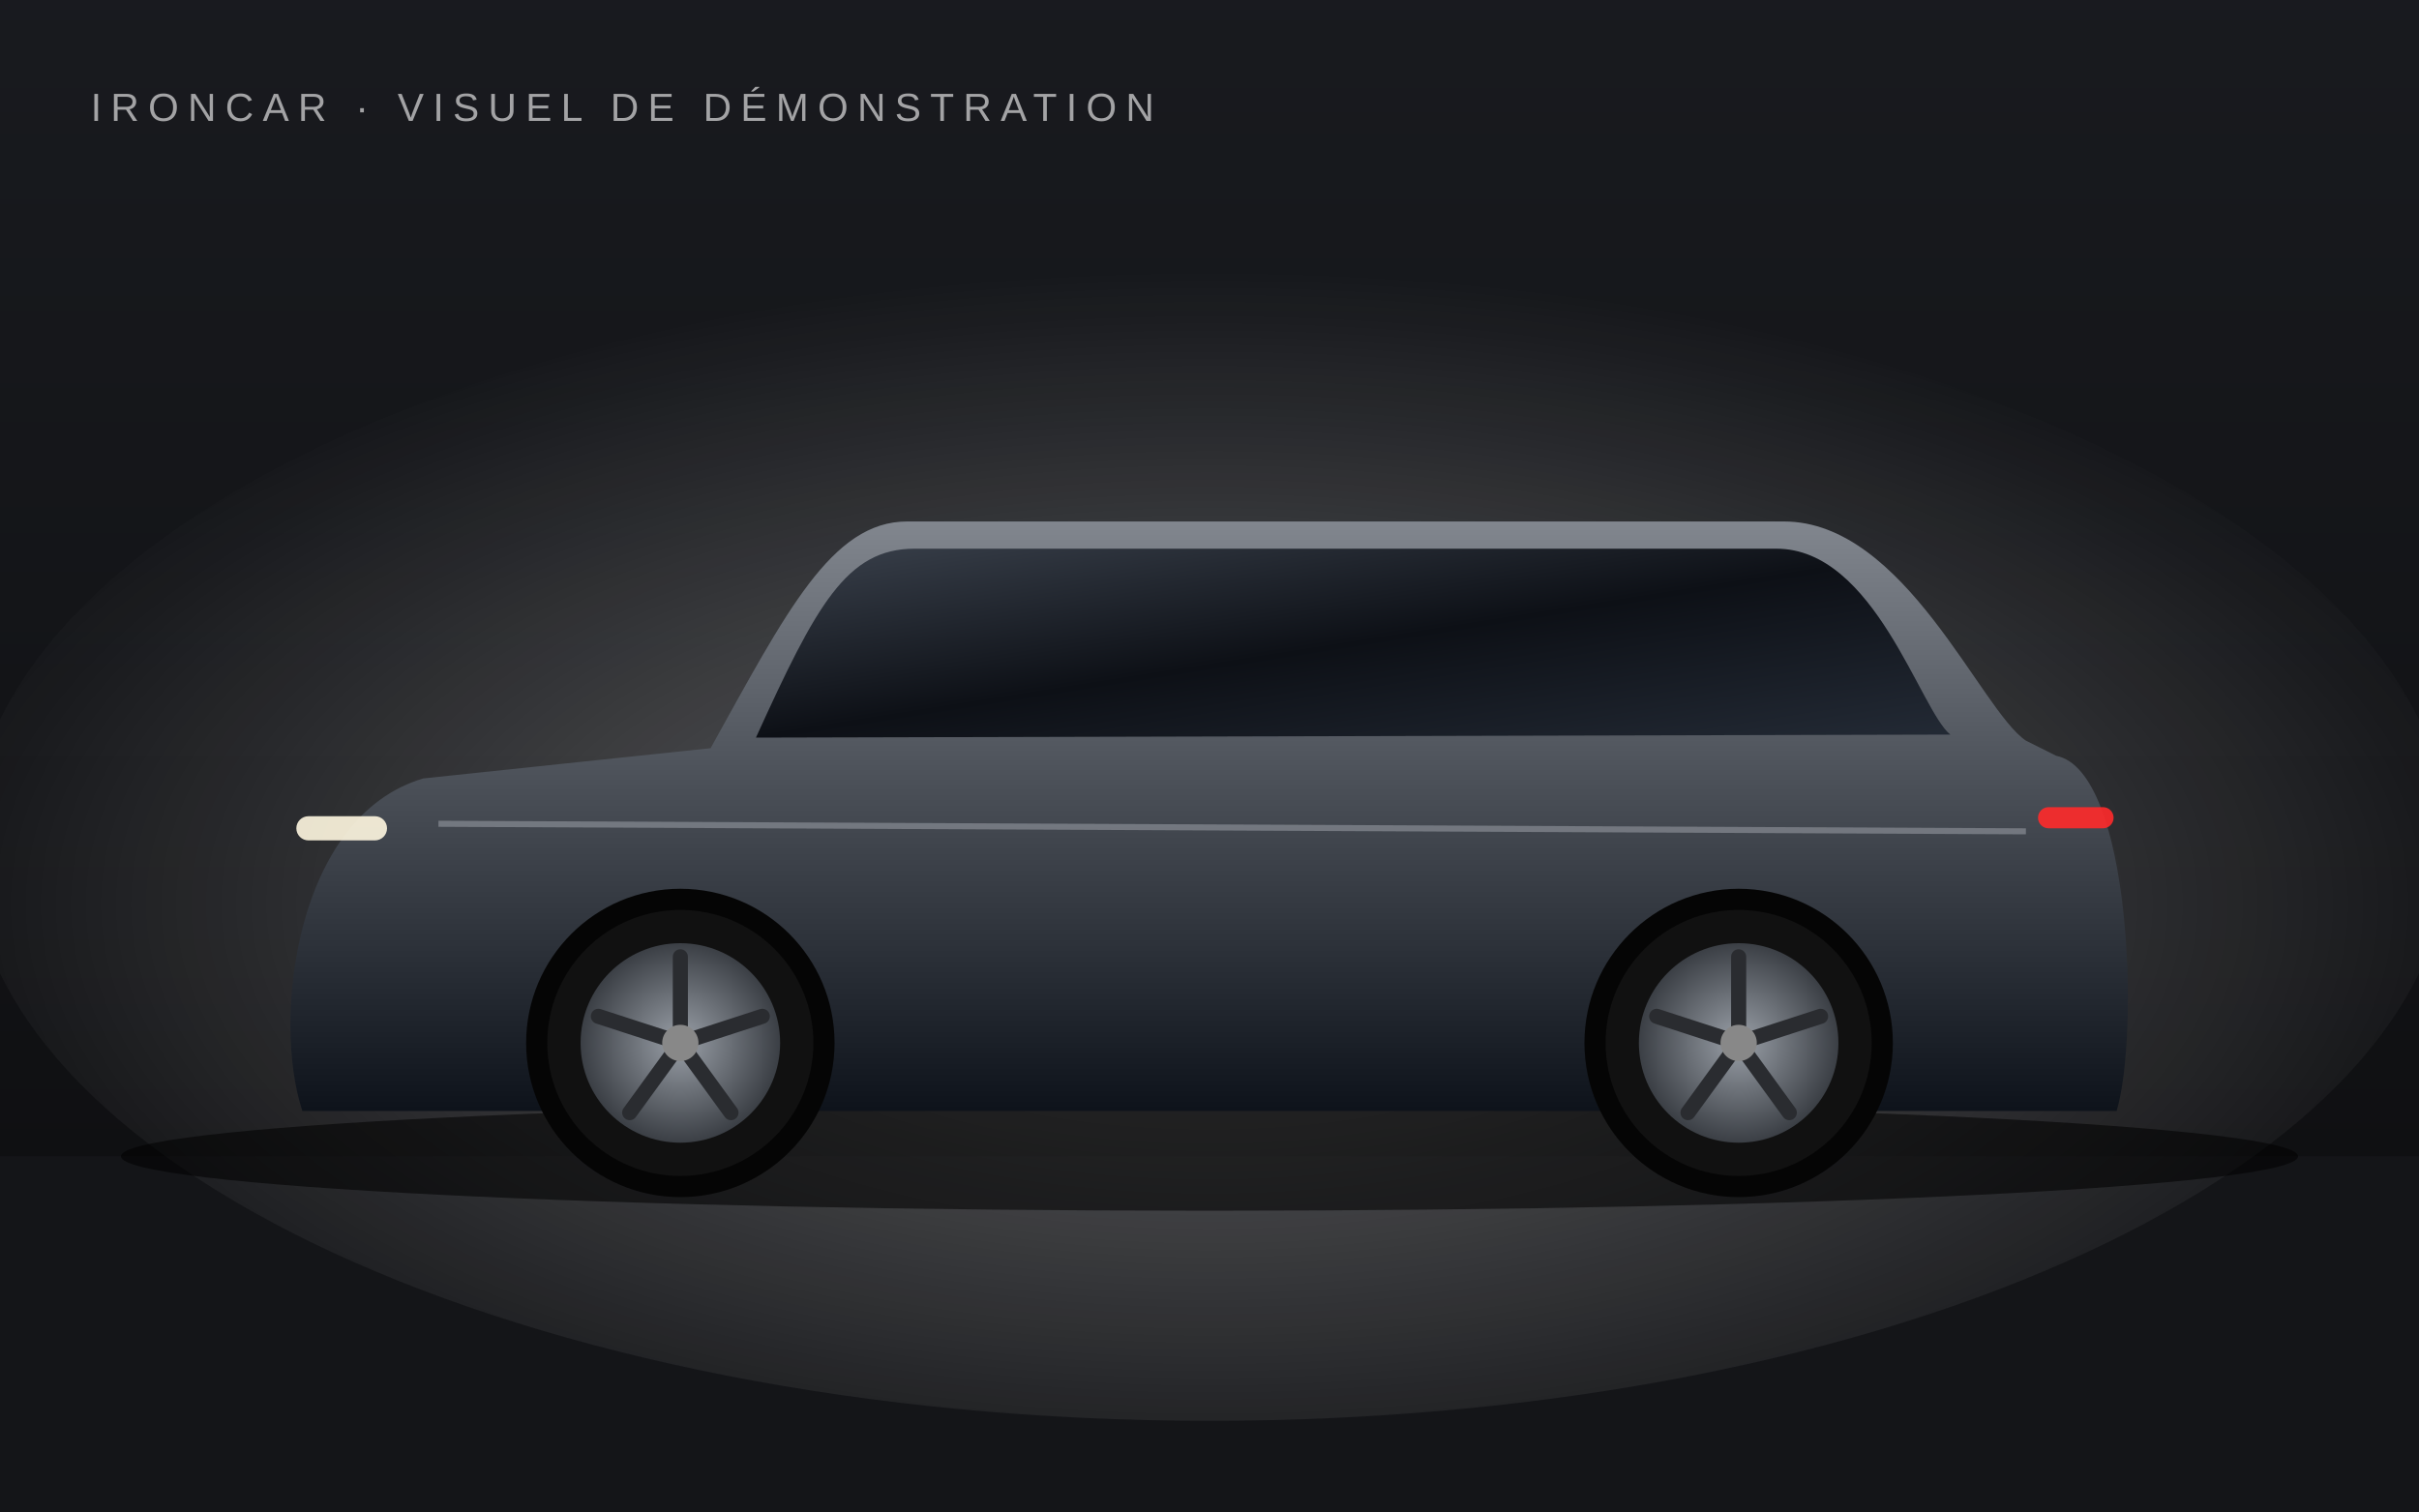
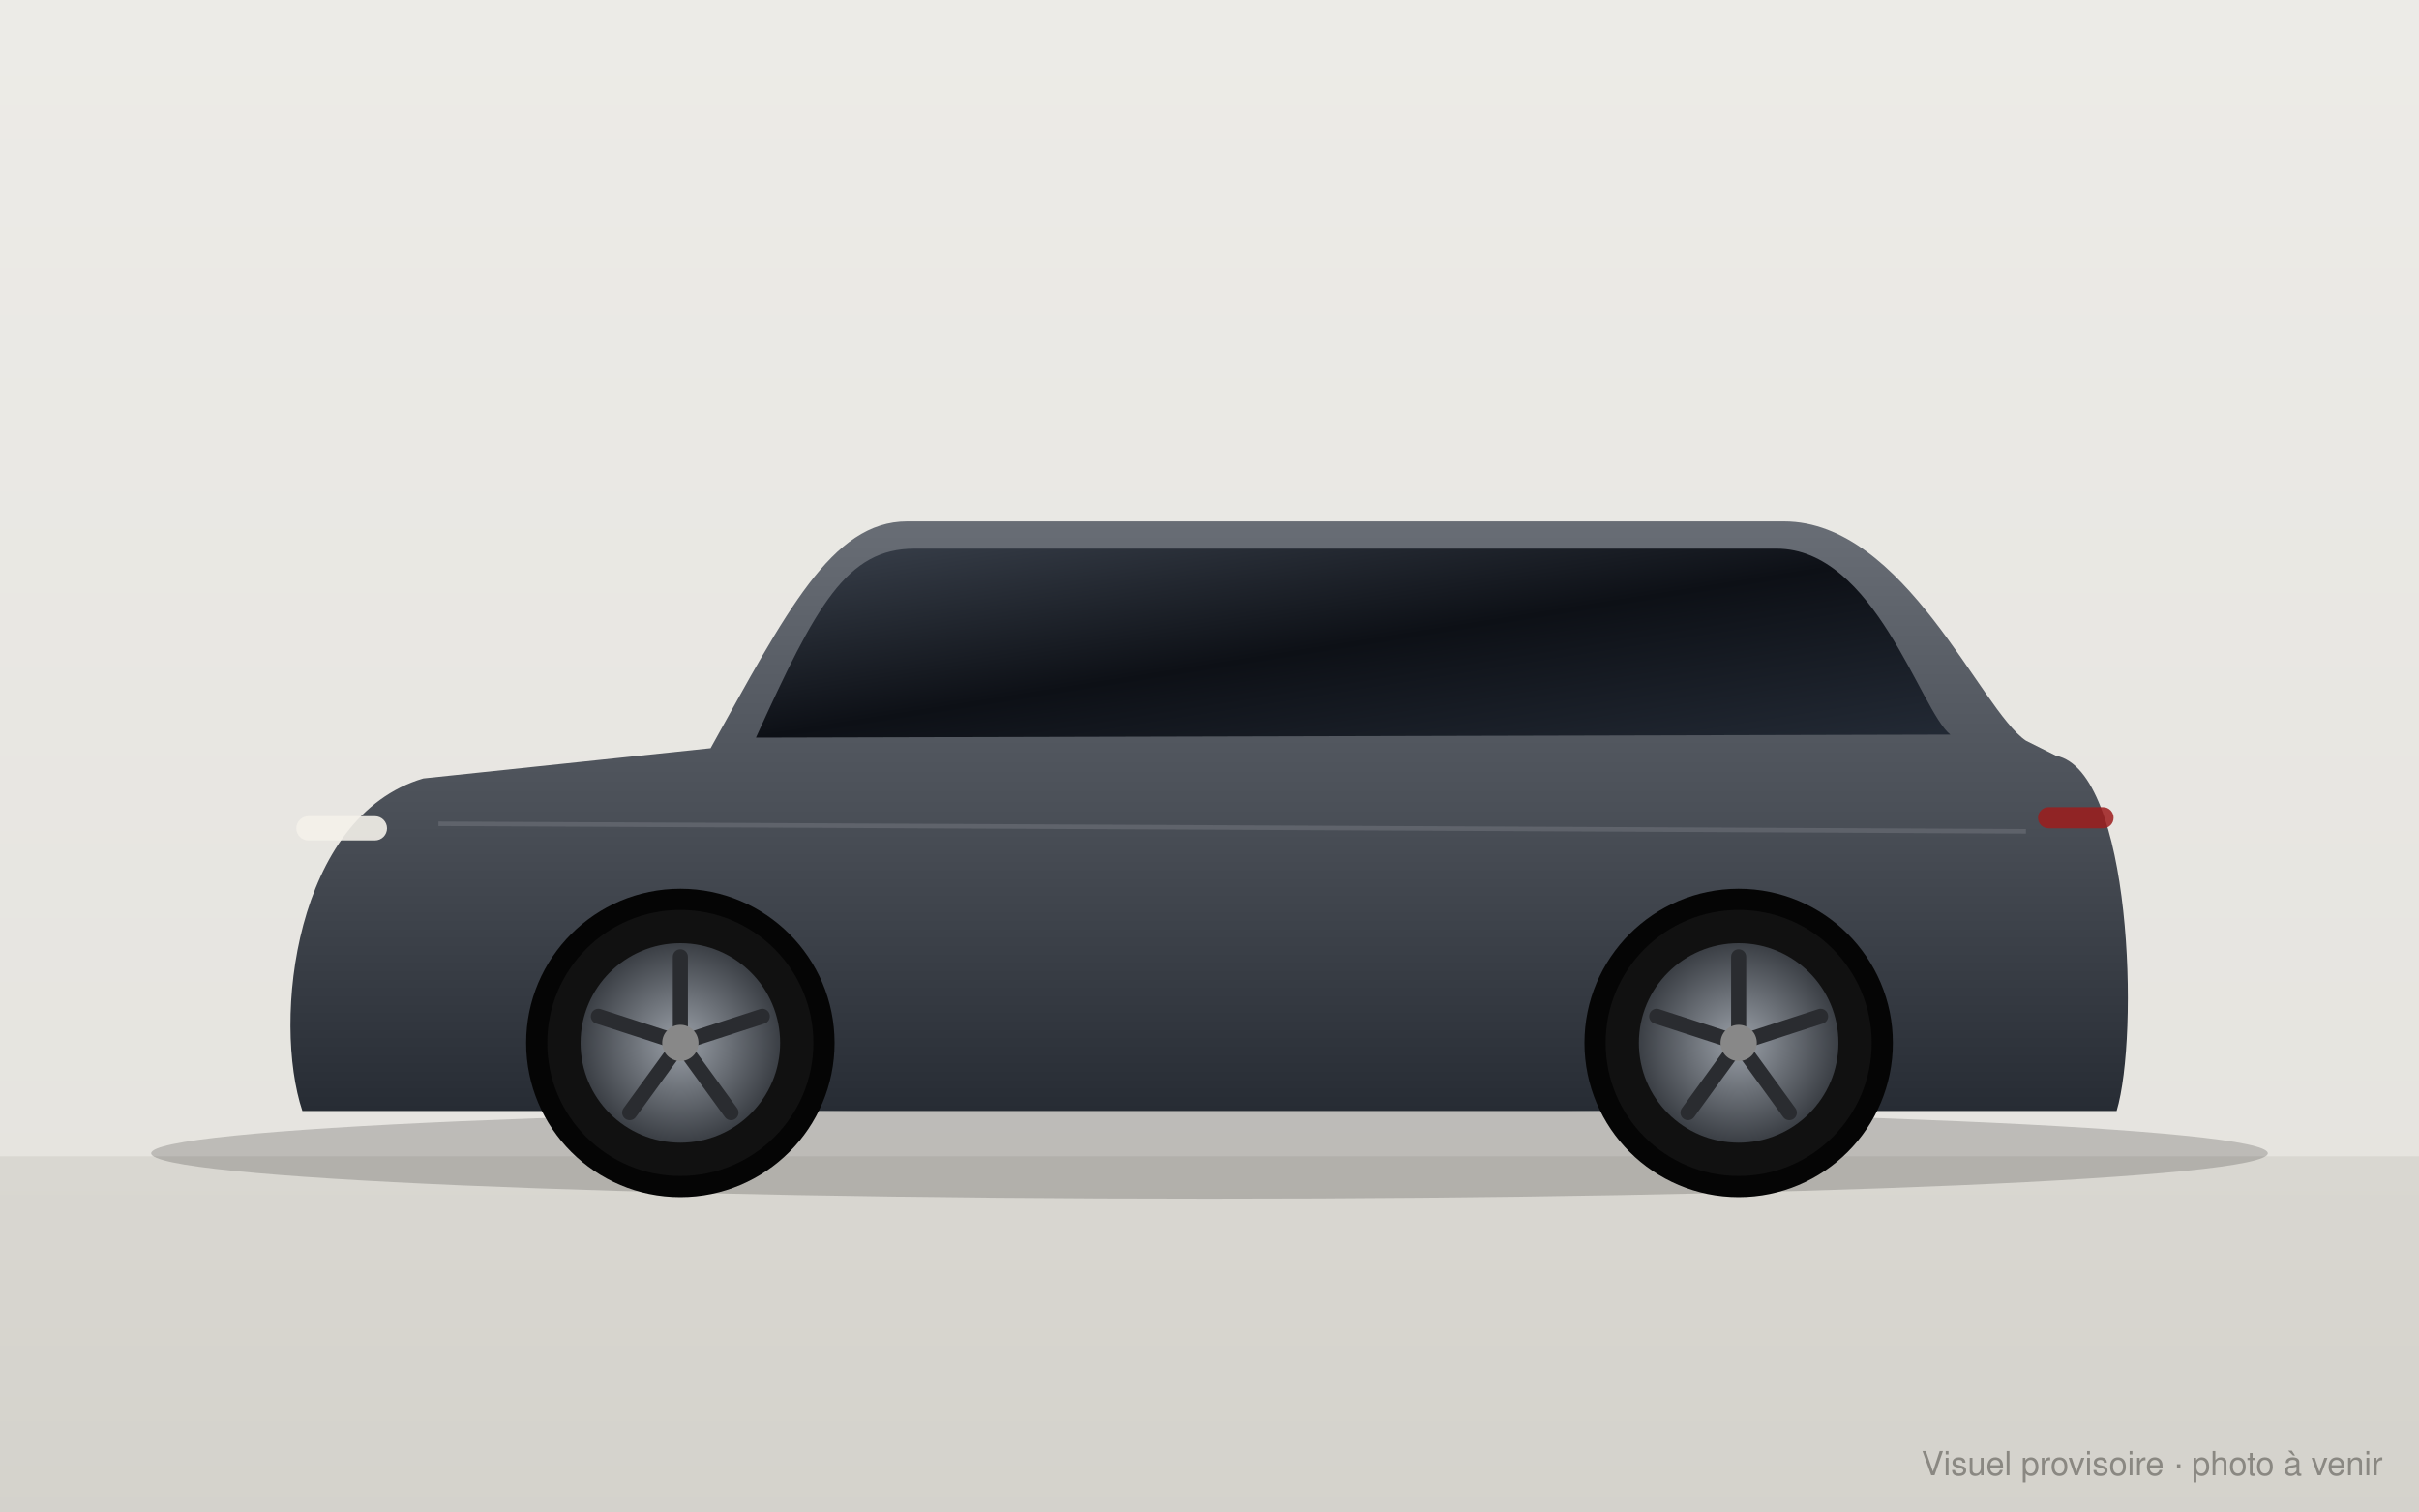
<svg xmlns="http://www.w3.org/2000/svg" viewBox="0 0 1600 1000" width="1600" height="1000">
  <defs>
-     <linearGradient id="bg" x1="0" y1="0" x2="0" y2="1">
-       <stop offset="0" stop-color="#1b1d22" />
-       <stop offset="1" stop-color="#0a0a0b" />
+     <linearGradient id="wall" x1="0" y1="0" x2="0" y2="1">
+       <stop offset="0" stop-color="#eeede9" />
+       <stop offset="1" stop-color="#e2e0db" />
    </linearGradient>
-     <radialGradient id="spot" cx=".5" cy=".55" r=".55">
-       <stop offset="0" stop-color="#ffffff" stop-opacity=".35" />
-       <stop offset="1" stop-color="#ffffff" stop-opacity="0" />
-     </radialGradient>
+     <linearGradient id="floor" x1="0" y1="0" x2="0" y2="1">
+       <stop offset="0" stop-color="#d9d7d1" />
+       <stop offset="1" stop-color="#cfcdc6" />
+     </linearGradient>
  </defs>
-   <rect x="-200" y="-200" width="2000" height="1400" fill="url(#bg)" />
-   <rect x="-200" y="765" width="2000" height="500" fill="#141518" />
-   <ellipse cx="800" cy="560" rx="820" ry="380" fill="url(#spot)" />
+   <rect x="-200" y="-200" width="2000" height="1400" fill="url(#wall)" />
+   <rect x="-200" y="765" width="2000" height="500" fill="url(#floor)" />
  <g>
    <defs>
      <linearGradient id="paint" x1="0" y1="0" x2="0" y2="1">
-         <stop offset="0" stop-color="#81868e" />
-         <stop offset=".45" stop-color="#4a4f57" />
-         <stop offset="1" stop-color="#0e131b" />
+         <stop offset="0" stop-color="#686d75" />
+         <stop offset=".5" stop-color="#4a4f57" />
+         <stop offset="1" stop-color="#272c34" />
      </linearGradient>
      <linearGradient id="glass" x1="0" y1="0" x2="1" y2="1">
        <stop offset="0" stop-color="#3a414c" />
        <stop offset=".5" stop-color="#0d1016" />
        <stop offset="1" stop-color="#232a35" />
      </linearGradient>
      <radialGradient id="rim">
        <stop offset="0" stop-color="#9aa0a8" />
        <stop offset="1" stop-color="#3b3f45" />
      </radialGradient>
    </defs>
-     <ellipse cx="800" cy="765" rx="720" ry="36" fill="#000" opacity=".55" />
+     <ellipse cx="800" cy="763" rx="700" ry="30" fill="#000" opacity=".18" />
    <path d="M200,735 C180,675 195,540 280,515     L470,495 C520,405 550,345 600,345     L1180,345 C1260,345 1310,470 1340,490     L1360,500 C1410,510 1415,685 1400,735 Z" fill="url(#paint)" />
    <path d="M500,488 C540,400 560,363 605,363     L1175,363 C1240,363 1270,470 1290,486 Z" fill="url(#glass)" />
-     <path d="M290,545 L1340,550" stroke="#a4a9b1" stroke-opacity=".5" stroke-width="4" />
-     <rect x="196" y="540" width="60" height="16" rx="8" fill="#fff7e0" opacity=".9" />
-     <rect x="1348" y="534" width="50" height="14" rx="7" fill="#ff2a2a" opacity=".9" />
+     <path d="M290,545 L1340,550" stroke="#868b93" stroke-opacity=".35" stroke-width="3" />
+     <rect x="196" y="540" width="60" height="16" rx="8" fill="#f4f1ea" opacity=".9" />
+     <rect x="1348" y="534" width="50" height="14" rx="7" fill="#9c1c1c" opacity=".85" />
    <circle cx="450" cy="690" r="102" fill="#050505" />
    <circle cx="450" cy="690" r="88" fill="#111" />
    <circle cx="450" cy="690" r="66" fill="url(#rim)" />
    <rect x="445" y="628" width="10" height="58" rx="5" fill="#2a2c30" transform="rotate(0 450 690)" />
    <rect x="445" y="628" width="10" height="58" rx="5" fill="#2a2c30" transform="rotate(72 450 690)" />
    <rect x="445" y="628" width="10" height="58" rx="5" fill="#2a2c30" transform="rotate(144 450 690)" />
    <rect x="445" y="628" width="10" height="58" rx="5" fill="#2a2c30" transform="rotate(216 450 690)" />
    <rect x="445" y="628" width="10" height="58" rx="5" fill="#2a2c30" transform="rotate(288 450 690)" />
    <circle cx="450" cy="690" r="12" fill="#888" />
    <circle cx="1150" cy="690" r="102" fill="#050505" />
    <circle cx="1150" cy="690" r="88" fill="#111" />
    <circle cx="1150" cy="690" r="66" fill="url(#rim)" />
    <rect x="1145" y="628" width="10" height="58" rx="5" fill="#2a2c30" transform="rotate(0 1150 690)" />
    <rect x="1145" y="628" width="10" height="58" rx="5" fill="#2a2c30" transform="rotate(72 1150 690)" />
    <rect x="1145" y="628" width="10" height="58" rx="5" fill="#2a2c30" transform="rotate(144 1150 690)" />
    <rect x="1145" y="628" width="10" height="58" rx="5" fill="#2a2c30" transform="rotate(216 1150 690)" />
    <rect x="1145" y="628" width="10" height="58" rx="5" fill="#2a2c30" transform="rotate(288 1150 690)" />
    <circle cx="1150" cy="690" r="12" fill="#888" />
  </g>
-   <text x="60" y="80" font-family="Arial, sans-serif" font-size="26" letter-spacing="6" fill="#fff" opacity=".6">IRONCAR · VISUEL DE DÉMONSTRATION</text>
+   <text x="1576" y="976" text-anchor="end" font-family="Helvetica, Arial, sans-serif" font-size="22" fill="#8a8882">Visuel provisoire · photo à venir</text>
</svg>
